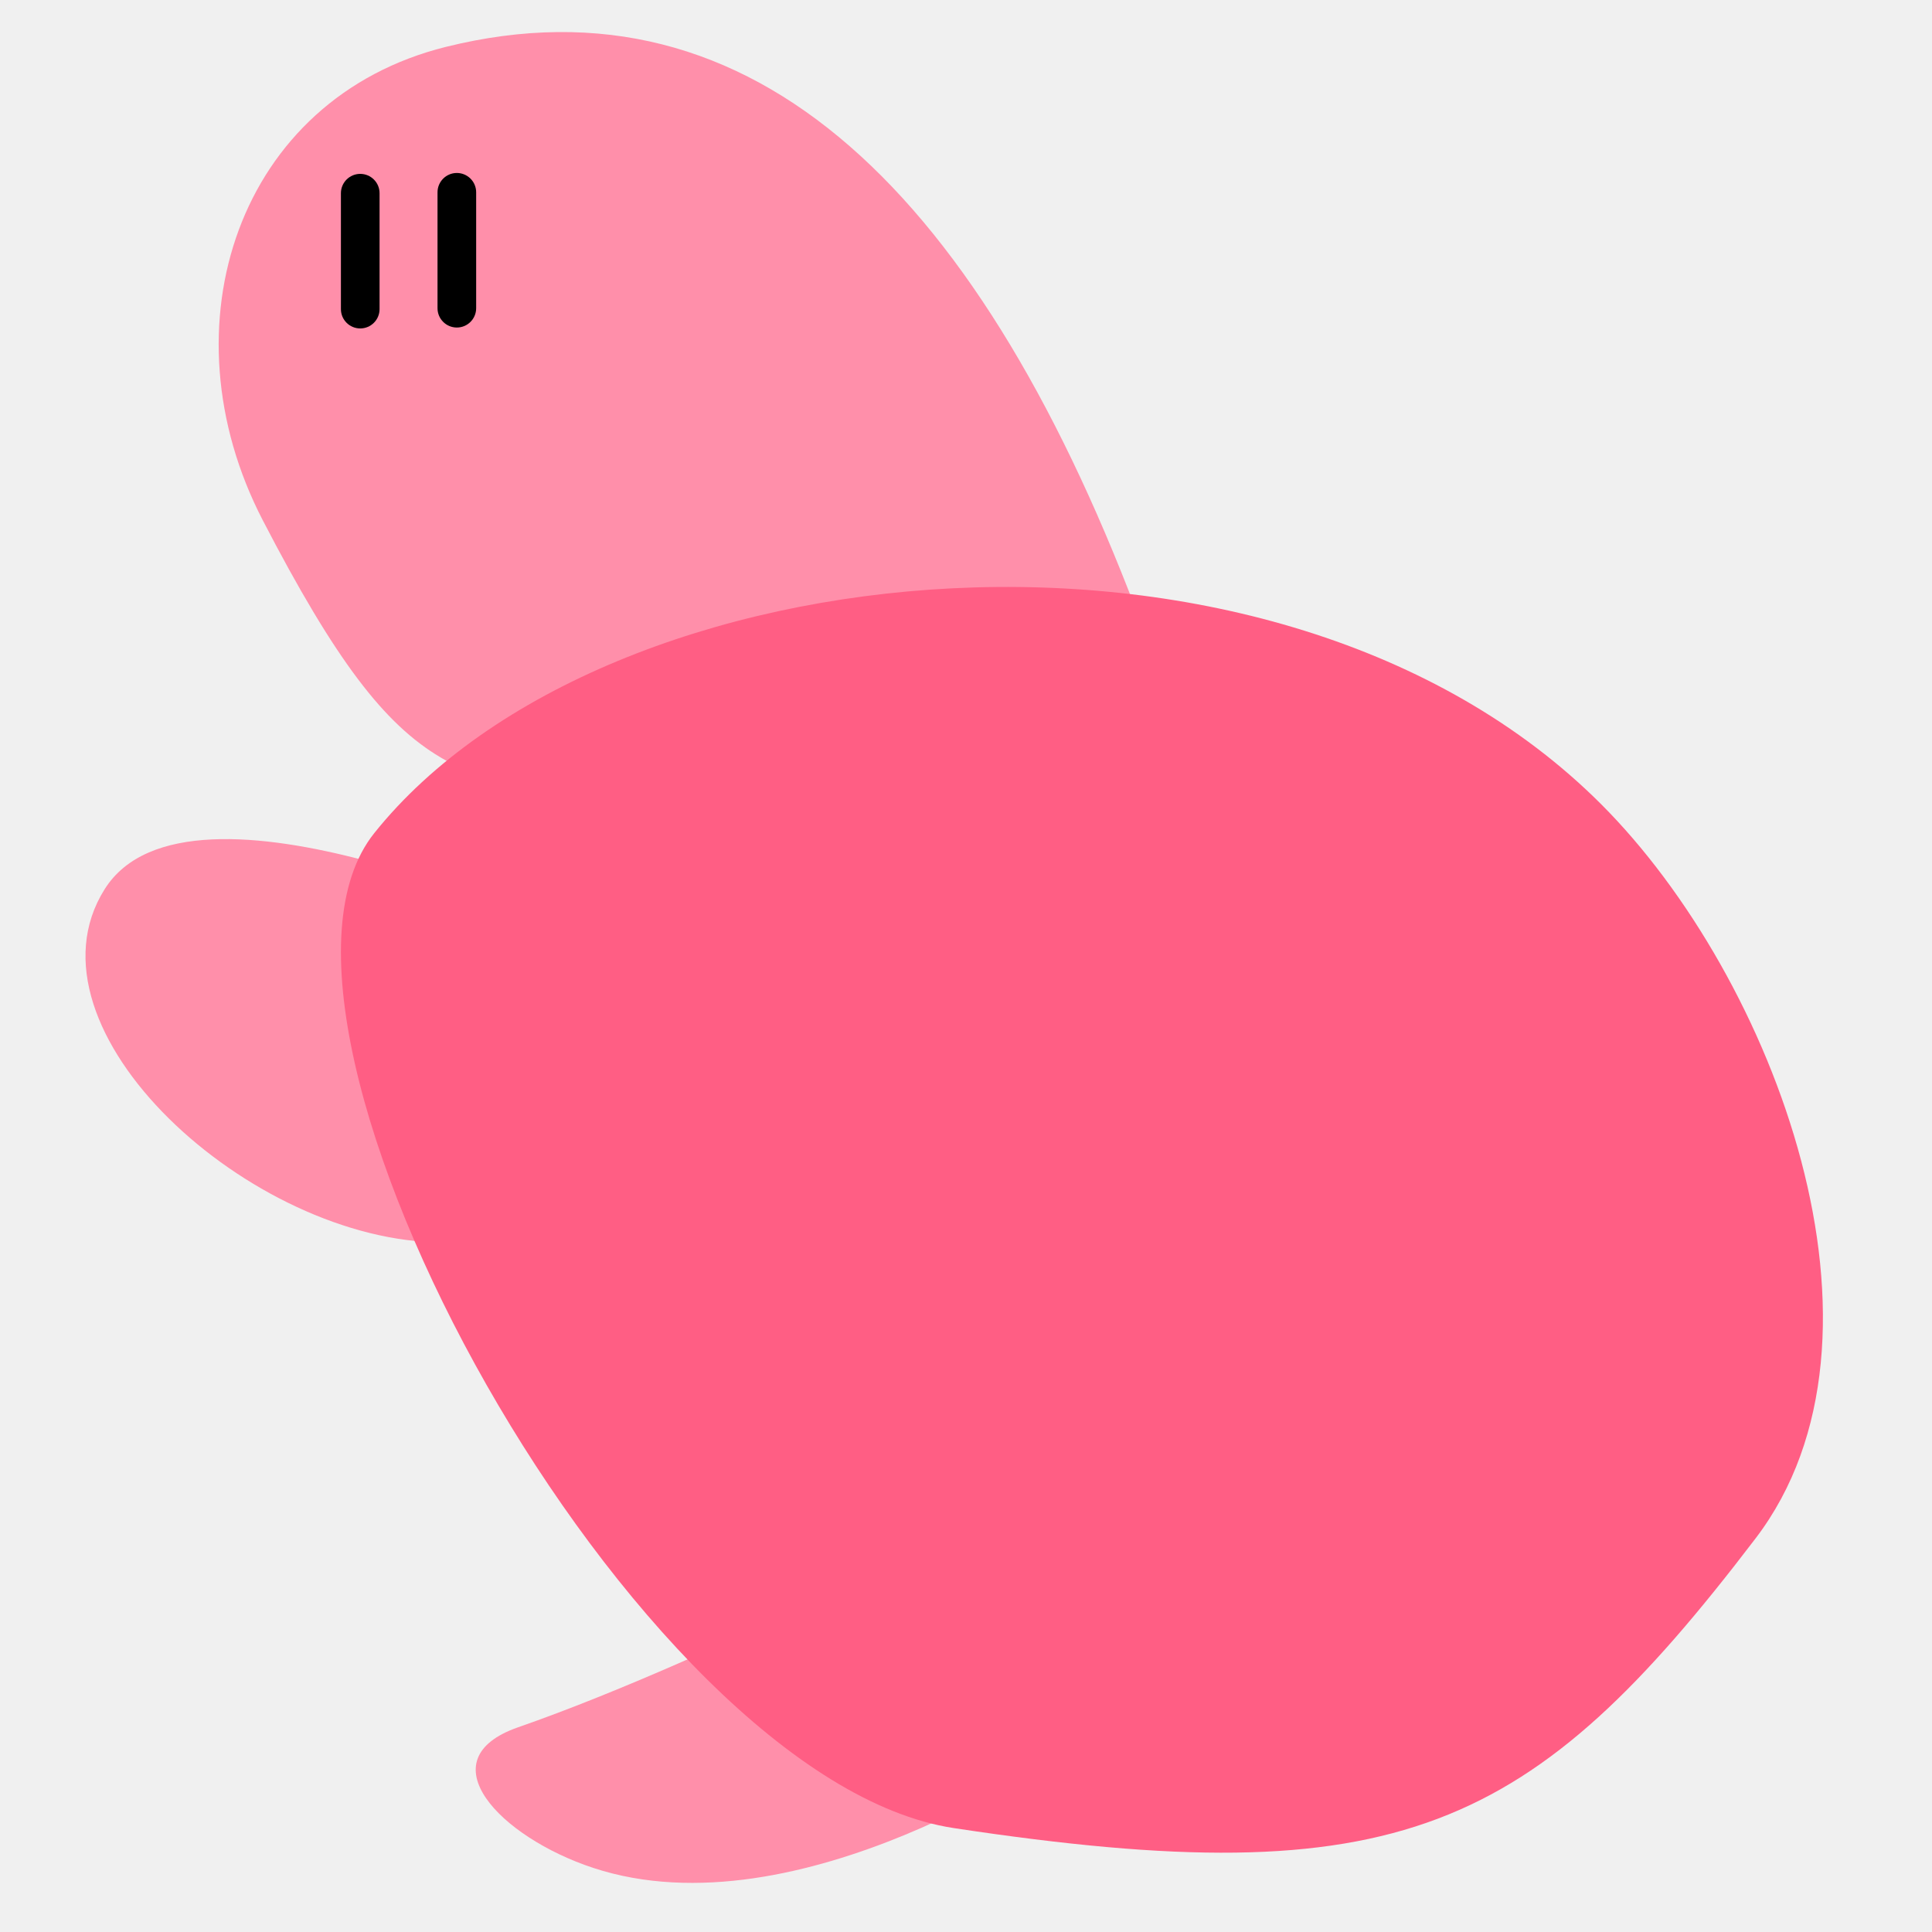
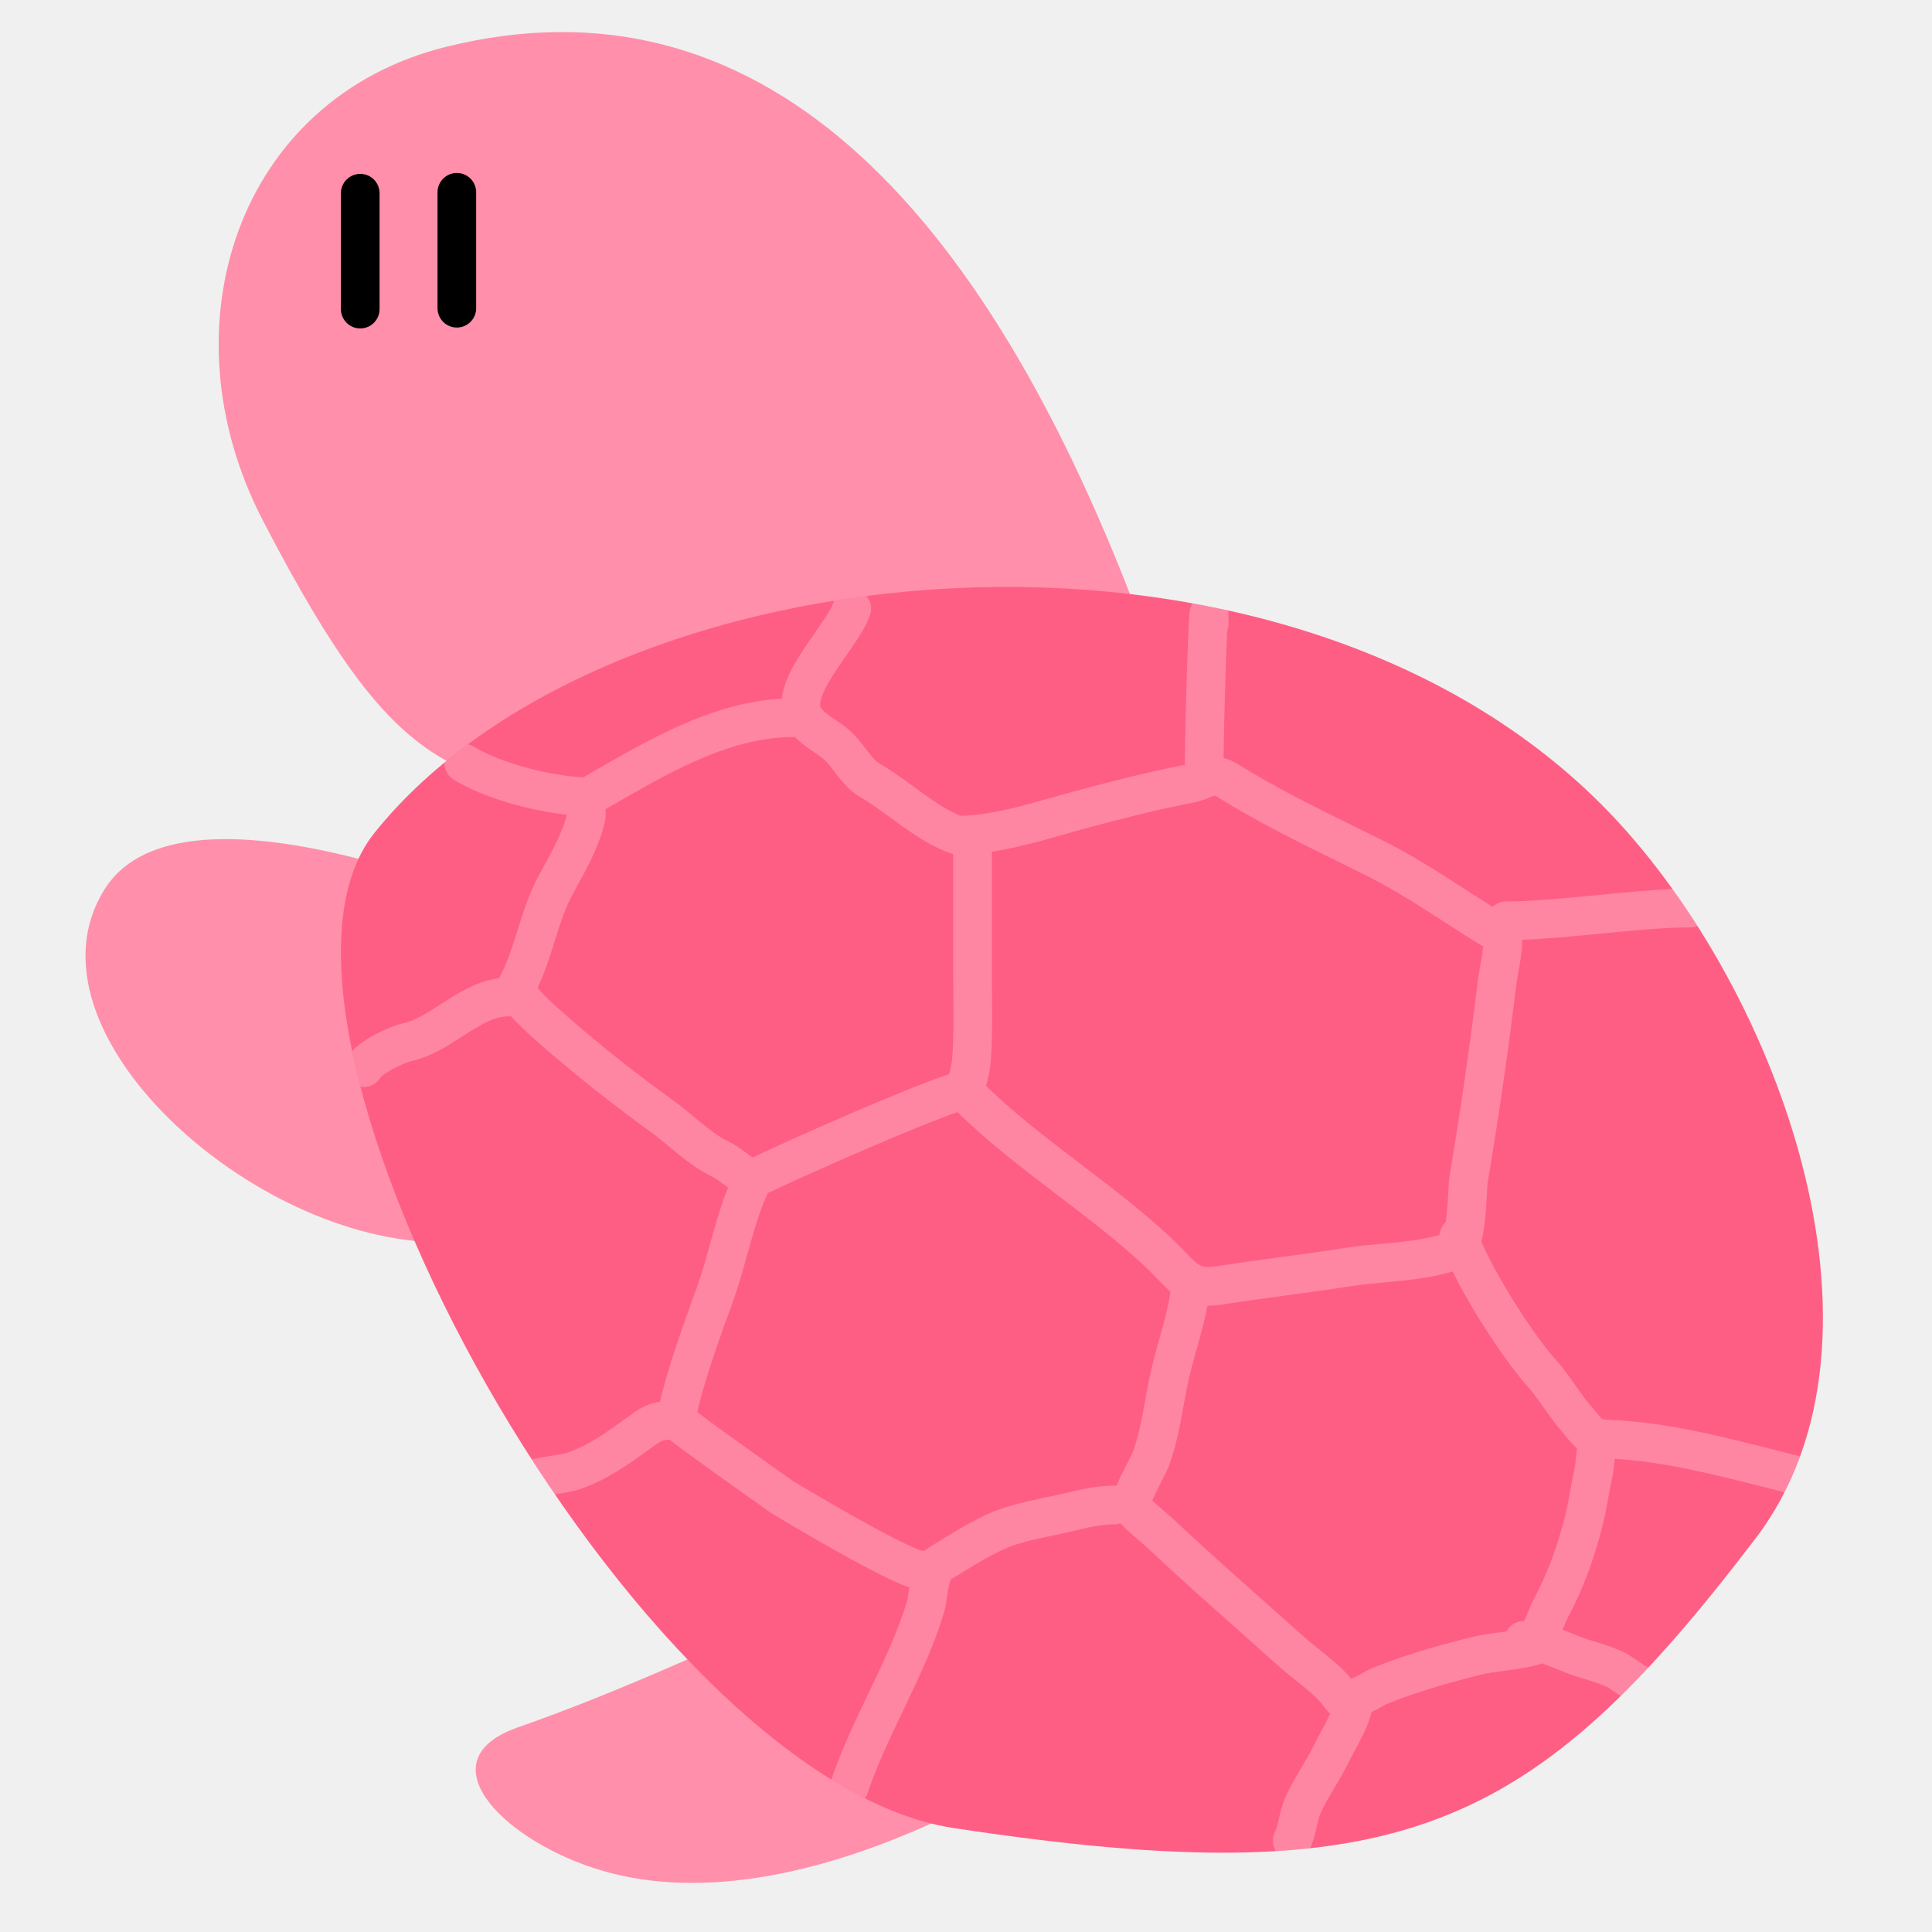
<svg xmlns="http://www.w3.org/2000/svg" width="100" height="100" viewBox="0 0 100 100" fill="none">
  <path d="M23.085 2.425C39.004 -1.527 50.843 10 59.233 32.716C62.134 40.57 44.541 44.189 34.346 42.158C23.698 40.036 21.145 41.488 13.599 26.925C8.389 16.869 12.338 5.093 23.085 2.425Z" fill="#FF8FAA" />
  <rect x="17.646" y="9" width="2" height="8" rx="1" fill="black" />
  <rect x="22.646" y="8.953" width="2" height="8" rx="1" fill="black" />
  <path d="M5.417 46.024C9.787 39.084 29.152 48.278 29.152 48.278C29.152 48.278 38.17 57.268 31.155 62.228C28.445 64.144 26.232 64.3 22.913 64.304C13.031 64.317 0.84 53.295 5.417 46.024Z" fill="#FF8FAA" />
  <path d="M26.822 89.402C37.254 85.77 51.81 78.018 51.81 78.018L54.956 90.631C54.956 90.631 41.368 100.203 30.698 96.68C25.878 95.088 22.028 91.071 26.822 89.402Z" fill="#FF8FAA" />
  <path d="M19.372 43.122C31.326 28.179 66.025 24.775 82.872 41.622C91.872 50.622 98.824 69.188 90.872 79.622C79.273 94.842 72.412 98.113 49.372 94.622C32.872 92.122 11.372 53.122 19.372 43.122Z" fill="#FF5E84" />
+   <path fill-rule="evenodd" clip-rule="evenodd" d="M18.661 56.246C18.499 55.619 18.355 55.003 18.23 54.399C18.358 54.259 18.495 54.145 18.609 54.057C18.845 53.874 19.117 53.709 19.378 53.568C19.882 53.297 20.473 53.053 20.881 52.962C21.494 52.826 22.075 52.454 22.846 51.96L22.847 51.959C22.939 51.901 23.032 51.841 23.129 51.779C23.849 51.322 24.764 50.766 25.829 50.637C25.836 50.623 25.844 50.609 25.851 50.595C26.246 49.871 26.503 49.063 26.792 48.141L26.805 48.101C27.08 47.222 27.389 46.237 27.887 45.322C27.95 45.207 28.012 45.093 28.075 44.979C28.61 44.002 29.137 43.039 29.337 42.17C27.426 41.955 25.042 41.306 23.483 40.354C23.167 40.16 22.996 39.82 23.005 39.474C23.399 39.15 23.805 38.833 24.223 38.524C24.328 38.548 24.43 38.588 24.526 38.647C25.941 39.512 28.431 40.142 30.192 40.237C30.374 40.132 30.558 40.026 30.745 39.918L30.746 39.918L30.746 39.917C32.109 39.131 33.584 38.28 35.11 37.595C36.779 36.846 38.576 36.264 40.467 36.165C40.501 35.867 40.579 35.585 40.671 35.331C40.885 34.747 41.23 34.168 41.567 33.654C41.749 33.377 41.973 33.055 42.18 32.758L42.18 32.758L42.18 32.758L42.18 32.758C42.326 32.548 42.463 32.352 42.57 32.192C42.882 31.729 43.066 31.404 43.139 31.188C43.149 31.155 43.162 31.123 43.176 31.092C43.729 31.003 44.285 30.922 44.844 30.85C45.066 31.108 45.151 31.473 45.036 31.82C44.868 32.323 44.537 32.85 44.23 33.308C44.069 33.547 43.923 33.756 43.779 33.962L43.779 33.962L43.779 33.962L43.779 33.962L43.779 33.962C43.601 34.216 43.428 34.463 43.239 34.752C42.922 35.234 42.682 35.657 42.55 36.017C42.415 36.386 42.446 36.549 42.468 36.604C42.494 36.669 42.606 36.814 42.979 37.082C43.092 37.162 43.17 37.215 43.255 37.273L43.255 37.273L43.256 37.273L43.256 37.274L43.256 37.274C43.333 37.326 43.415 37.382 43.532 37.465C43.723 37.599 43.947 37.766 44.143 37.962C44.381 38.2 44.624 38.517 44.815 38.767C44.869 38.837 44.919 38.903 44.963 38.959C45.217 39.281 45.375 39.434 45.481 39.495C46.075 39.834 46.705 40.293 47.291 40.72C47.469 40.849 47.643 40.976 47.81 41.096C48.52 41.602 49.151 42.006 49.727 42.227C51.23 42.195 52.816 41.746 54.449 41.284C54.833 41.175 55.221 41.066 55.61 40.961C57.485 40.455 59.389 39.963 61.327 39.589C61.334 38.25 61.396 35.912 61.457 34.139C61.49 33.196 61.523 32.396 61.548 31.987C61.554 31.887 61.561 31.793 61.569 31.723L61.569 31.72C61.571 31.7 61.58 31.616 61.603 31.529C61.609 31.505 61.629 31.434 61.669 31.35C61.681 31.324 61.702 31.281 61.736 31.231C62.346 31.341 62.954 31.463 63.558 31.596C63.574 31.681 63.578 31.756 63.579 31.77L63.579 31.772C63.581 31.813 63.583 31.858 63.584 31.904C63.586 31.998 63.587 32.125 63.587 32.286C63.587 32.416 63.562 32.541 63.516 32.656C63.498 33.062 63.477 33.599 63.456 34.208C63.4 35.825 63.345 37.893 63.33 39.234C63.599 39.299 63.853 39.419 64.099 39.571C66.051 40.783 68.005 41.745 70.062 42.759C70.579 43.013 71.102 43.271 71.633 43.536C72.822 44.131 73.941 44.82 75.018 45.508C75.294 45.684 75.567 45.86 75.837 46.034L75.838 46.035L75.84 46.036L75.84 46.036C76.317 46.344 76.787 46.648 77.26 46.944C77.441 46.767 77.687 46.658 77.96 46.658C79.295 46.658 80.933 46.5 82.638 46.334L82.677 46.33C83.995 46.202 85.353 46.07 86.575 46.02C87.018 46.638 87.449 47.276 87.867 47.933C87.754 47.976 87.632 48 87.504 48C86.173 48 84.537 48.159 82.832 48.325L82.801 48.328C81.442 48.46 80.039 48.596 78.784 48.642C78.786 48.69 78.786 48.734 78.785 48.775C78.782 49.042 78.745 49.35 78.706 49.623C78.665 49.905 78.614 50.192 78.572 50.425L78.566 50.454C78.524 50.691 78.498 50.837 78.489 50.906C78.072 54.341 77.584 57.755 77.006 61.172L77.006 61.172L77.006 61.172L77.004 61.187C77.003 61.197 77.001 61.212 76.999 61.232C76.996 61.271 76.992 61.32 76.987 61.382C76.98 61.493 76.972 61.626 76.964 61.782L76.961 61.837C76.941 62.189 76.916 62.632 76.871 63.07C76.831 63.46 76.772 63.886 76.673 64.264C77.009 65.052 77.576 66.095 78.228 67.153C79.045 68.481 79.923 69.713 80.498 70.353C80.889 70.787 81.216 71.248 81.507 71.66L81.542 71.709C81.828 72.115 82.08 72.471 82.364 72.8C82.451 72.9 82.527 72.992 82.593 73.072L82.632 73.119C82.681 73.179 82.722 73.228 82.761 73.274C82.86 73.39 82.9 73.426 82.919 73.441L82.92 73.441C82.923 73.444 82.929 73.449 82.959 73.457C83.01 73.471 83.113 73.489 83.32 73.496C86.15 73.592 89.227 74.376 91.934 75.066C92.316 75.163 92.689 75.258 93.054 75.35C93.096 75.36 93.136 75.373 93.175 75.388C92.944 76.022 92.676 76.641 92.371 77.24C92.058 77.162 91.743 77.082 91.427 77.001C88.805 76.335 86.081 75.642 83.573 75.509C83.566 75.577 83.561 75.635 83.556 75.697C83.55 75.76 83.544 75.828 83.536 75.916C83.52 76.073 83.498 76.268 83.453 76.456C83.372 76.8 83.31 77.152 83.242 77.536L83.23 77.6C83.159 78 83.081 78.434 82.971 78.871C82.546 80.574 81.984 82.177 81.129 83.761C81.13 83.758 81.126 83.767 81.117 83.789L81.116 83.79L81.079 83.877C81.06 83.92 81.036 83.976 81.006 84.046L80.946 84.188L80.876 84.355C81.07 84.429 81.241 84.499 81.399 84.563L81.4 84.563L81.4 84.564L81.401 84.564L81.401 84.564C81.688 84.68 81.937 84.782 82.223 84.87L82.335 84.904L82.463 84.943L82.463 84.943L82.463 84.943C82.964 85.095 83.576 85.28 84.128 85.556C84.24 85.612 84.403 85.722 84.506 85.791L84.52 85.8C84.57 85.834 84.621 85.868 84.673 85.903L84.673 85.903C84.766 85.966 84.862 86.031 84.958 86.095C85.072 86.17 85.168 86.232 85.24 86.276C85.272 86.284 85.303 86.293 85.334 86.304C84.851 86.821 84.371 87.315 83.891 87.787C83.879 87.778 83.866 87.77 83.853 87.762C83.75 87.693 83.64 87.619 83.542 87.553L83.405 87.46C83.331 87.41 83.282 87.379 83.255 87.361L83.255 87.361L83.255 87.361L83.254 87.361C83.223 87.34 83.219 87.338 83.233 87.345C82.846 87.151 82.419 87.021 81.911 86.866C81.821 86.839 81.728 86.811 81.633 86.781C81.277 86.671 80.874 86.509 80.525 86.368L80.525 86.368C80.357 86.3 80.201 86.237 80.069 86.188C79.976 86.153 79.887 86.121 79.801 86.093C79.753 86.116 79.699 86.137 79.639 86.154C79.076 86.315 78.501 86.393 78 86.459L77.925 86.469C77.432 86.534 77.009 86.589 76.605 86.69C74.947 87.105 73.307 87.575 71.769 88.2L71.764 88.202L71.738 88.216L71.703 88.234C71.685 88.244 71.667 88.254 71.647 88.265C71.627 88.277 71.605 88.289 71.581 88.302L71.58 88.303L71.479 88.359C71.346 88.433 71.177 88.525 70.995 88.613C70.876 89.077 70.682 89.516 70.498 89.889C70.369 90.151 70.231 90.406 70.108 90.635L70.108 90.635L70.103 90.645C69.974 90.884 69.864 91.089 69.773 91.276C69.557 91.722 69.302 92.146 69.075 92.526L68.988 92.671C68.729 93.104 68.509 93.488 68.341 93.883C68.264 94.066 68.217 94.272 68.144 94.594L68.144 94.594L68.138 94.619C68.074 94.901 67.986 95.29 67.808 95.666C67.234 95.729 66.645 95.779 66.041 95.816C65.859 95.529 65.828 95.157 65.99 94.831C66.065 94.683 66.116 94.493 66.188 94.176L66.204 94.104C66.266 93.831 66.35 93.458 66.499 93.104C66.726 92.568 67.012 92.079 67.271 91.645L67.359 91.498C67.592 91.109 67.798 90.764 67.973 90.404C68.085 90.173 68.215 89.931 68.338 89.704L68.342 89.696C68.47 89.459 68.592 89.232 68.704 89.005C68.758 88.895 68.807 88.79 68.851 88.691C68.752 88.614 68.658 88.516 68.575 88.394C68.353 88.07 68.005 87.737 67.558 87.365C67.416 87.247 67.251 87.116 67.08 86.978C66.774 86.734 66.446 86.472 66.184 86.237C65.502 85.624 64.812 85.012 64.121 84.398L64.121 84.398L64.121 84.398C62.556 83.009 60.981 81.611 59.449 80.168C59.304 80.032 59.151 79.901 58.975 79.751L58.975 79.751L58.975 79.751L58.975 79.751C58.879 79.669 58.776 79.581 58.664 79.483C58.451 79.297 58.214 79.083 57.997 78.848C57.899 78.881 57.793 78.898 57.684 78.898C57.006 78.898 56.359 79.05 55.547 79.244C55.156 79.338 54.781 79.416 54.42 79.492L54.42 79.492C53.49 79.687 52.657 79.862 51.889 80.218C51.08 80.593 50.209 81.134 49.363 81.66L49.215 81.752L49.21 81.764C49.173 81.85 49.133 81.986 49.094 82.183C49.063 82.343 49.039 82.504 49.013 82.68L49.013 82.68L49.013 82.68L48.994 82.806C48.964 83.005 48.923 83.267 48.855 83.489C48.339 85.18 47.584 86.781 46.855 88.305L46.756 88.513C46.053 89.983 45.384 91.38 44.904 92.82C44.872 92.915 44.827 93.003 44.771 93.082C44.194 92.791 43.614 92.466 43.033 92.109C43.551 90.576 44.258 89.1 44.935 87.684L45.051 87.442C45.785 85.906 46.476 84.433 46.942 82.905C46.96 82.846 46.983 82.729 47.016 82.506L47.032 82.401L47.032 82.401L47.032 82.401L47.032 82.4C47.043 82.327 47.055 82.248 47.068 82.165C46.807 82.077 46.511 81.951 46.207 81.811C45.466 81.468 44.524 80.966 43.612 80.46C42.696 79.95 41.79 79.424 41.114 79.027C40.776 78.828 40.495 78.66 40.298 78.543C40.27 78.526 40.244 78.511 40.22 78.496C40.158 78.459 40.107 78.428 40.069 78.405L40.008 78.369L39.992 78.359L39.988 78.357L39.987 78.356L39.987 78.356C39.987 78.356 39.987 78.356 40.505 77.5L39.93 78.319L39.929 78.318L39.929 78.318L39.926 78.316L39.915 78.308L39.872 78.278L39.711 78.165C39.572 78.067 39.373 77.926 39.132 77.756C38.651 77.416 38.005 76.958 37.344 76.485C36.684 76.013 36.006 75.524 35.463 75.123C35.192 74.923 34.95 74.742 34.76 74.594C34.728 74.569 34.695 74.544 34.662 74.518C34.494 74.522 34.399 74.538 34.327 74.559C34.249 74.582 34.148 74.625 33.979 74.745C33.831 74.85 33.683 74.958 33.533 75.066L33.533 75.066L33.53 75.068L33.529 75.068L33.529 75.069C32.509 75.806 31.427 76.588 30.037 77.074C29.74 77.177 29.355 77.244 29.034 77.298C28.957 77.311 28.879 77.323 28.802 77.336L28.802 77.336L28.802 77.336C28.777 77.34 28.752 77.344 28.726 77.348C28.317 76.751 27.916 76.146 27.522 75.535C27.541 75.531 27.561 75.527 27.58 75.523C27.894 75.458 28.22 75.405 28.501 75.359L28.501 75.359C28.572 75.347 28.641 75.336 28.705 75.325C29.062 75.266 29.271 75.222 29.377 75.185C30.474 74.803 31.307 74.203 32.341 73.458L32.342 73.458C32.496 73.347 32.655 73.233 32.819 73.116C33.119 72.903 33.422 72.74 33.768 72.639C33.901 72.6 34.033 72.573 34.163 72.554C34.344 71.748 34.63 70.799 34.924 69.903C35.323 68.685 35.764 67.481 36.047 66.706L36.047 66.706L36.048 66.706L36.065 66.657C36.298 66.022 36.499 65.299 36.717 64.514C36.793 64.242 36.87 63.964 36.952 63.679C37.161 62.947 37.396 62.179 37.687 61.465C37.608 61.411 37.537 61.358 37.474 61.311L37.401 61.257C37.165 61.082 37.029 60.981 36.882 60.911C36.22 60.598 35.63 60.155 35.117 59.741C34.936 59.594 34.768 59.455 34.608 59.322L34.607 59.321C34.284 59.053 33.992 58.811 33.682 58.587C31.764 57.203 29.875 55.716 28.091 54.155C28.072 54.138 28.046 54.115 28.014 54.088L28.012 54.086L28.011 54.086C27.785 53.89 27.272 53.446 26.817 52.99C26.693 52.866 26.565 52.733 26.443 52.596C26.391 52.605 26.337 52.609 26.282 52.609C25.674 52.609 25.056 52.925 24.202 53.467C24.113 53.523 24.022 53.583 23.927 53.644L23.926 53.645C23.206 54.11 22.302 54.695 21.315 54.914C21.155 54.95 20.746 55.103 20.326 55.329C20.125 55.437 19.953 55.546 19.829 55.641C19.754 55.699 19.719 55.735 19.708 55.746L19.707 55.747C19.497 56.126 19.071 56.318 18.661 56.246ZM40.505 77.5L39.93 78.319L39.958 78.338L39.987 78.356L40.505 77.5ZM47.873 80.258C47.937 80.201 48.007 80.148 48.085 80.1L48.321 79.953L48.321 79.953L48.321 79.953C49.145 79.44 50.121 78.833 51.048 78.403C52.042 77.942 53.21 77.698 54.204 77.49C54.518 77.425 54.814 77.363 55.083 77.299L55.152 77.282C55.906 77.102 56.759 76.898 57.684 76.898C57.718 76.898 57.752 76.9 57.786 76.903C57.862 76.722 57.95 76.535 58.035 76.362C58.139 76.148 58.251 75.928 58.35 75.735L58.35 75.735L58.434 75.571C58.493 75.455 58.542 75.356 58.581 75.274C58.601 75.234 58.616 75.202 58.627 75.176L58.636 75.154L58.641 75.143L58.643 75.139L58.643 75.139C58.95 74.292 59.106 73.429 59.278 72.476C59.34 72.132 59.404 71.776 59.478 71.406C59.622 70.689 59.822 69.971 60.01 69.295L60.011 69.295C60.051 69.151 60.09 69.008 60.129 68.868C60.322 68.167 60.49 67.505 60.59 66.856C60.375 66.676 60.18 66.478 60.003 66.295C59.962 66.252 59.921 66.21 59.88 66.167C59.681 65.96 59.482 65.753 59.241 65.528C57.828 64.21 56.288 63.036 54.701 61.828L54.701 61.828L54.701 61.827L54.701 61.827L54.7 61.827L54.7 61.827L54.585 61.74C52.972 60.511 51.314 59.242 49.795 57.791C49.717 57.717 49.642 57.639 49.571 57.559C47.447 58.286 42.036 60.659 39.743 61.754C39.414 62.444 39.142 63.295 38.874 64.229C38.804 64.475 38.734 64.728 38.662 64.985L38.662 64.985L38.662 64.985C38.438 65.792 38.206 66.627 37.944 67.344L37.928 67.386C37.644 68.162 37.213 69.34 36.825 70.526C36.511 71.485 36.241 72.399 36.092 73.096C36.248 73.214 36.437 73.356 36.651 73.514C37.182 73.906 37.85 74.388 38.508 74.859C39.165 75.329 39.808 75.784 40.287 76.123C40.526 76.292 40.724 76.432 40.863 76.53L41.023 76.642L41.051 76.662L41.1 76.692C41.152 76.723 41.227 76.768 41.324 76.826C41.518 76.942 41.795 77.107 42.128 77.303C42.796 77.696 43.687 78.213 44.584 78.711C45.486 79.213 46.376 79.685 47.047 79.995C47.342 80.132 47.566 80.223 47.718 80.274C47.769 80.265 47.821 80.259 47.873 80.258ZM49.127 55.602C49.14 55.55 49.152 55.501 49.163 55.457L49.163 55.457C49.172 55.422 49.18 55.389 49.186 55.362C49.229 55.184 49.267 54.995 49.286 54.758C49.366 53.761 49.357 52.769 49.347 51.728C49.344 51.381 49.341 51.029 49.341 50.669V50.655V50.64V50.626V50.611V50.597V50.582V50.568V50.553V50.539V50.524V50.51V50.495V50.48V50.466V50.451V50.437V50.422V50.408V50.393V50.379V50.364V50.35V50.335V50.321V50.306V50.291V50.277V50.263V50.248V50.233V50.219V50.204V50.19V50.175V50.161V50.146V50.132V50.117V50.103V50.088V50.074V50.059V50.044V50.03V50.015V50.001V49.986V49.972V49.957V49.943V49.928V49.914V49.899V49.885V49.87V49.856V49.841V49.827V49.812V49.797V49.783V49.768V49.754V49.739V49.725V49.71V49.696V49.681V49.667V49.652V49.638V49.623V49.608V49.594V49.58V49.565V49.55V49.536V49.521V49.507V49.492V49.478V49.463V49.449V49.434V49.42V49.405V49.391V49.376V49.361V49.347V49.332V49.318V49.303V49.289V49.274V49.26V49.245V49.231V49.216V49.202V49.187V49.173V49.158V49.144V49.129V49.114V49.1V49.085V49.071V49.056V49.042V49.027V49.013V48.998V48.984V48.969V48.955V48.94V48.925V48.911V48.897V48.882V48.867V48.853V48.838V48.824V48.809V48.795V48.78V48.766V48.751V48.737V48.722V48.708V48.693V48.678V48.664V48.649V48.635V48.62V48.606V48.591V48.577V48.562V48.548V48.533V48.519V48.504V48.49V48.475V48.461V48.446V48.431V48.417V48.402V48.388V48.373V48.359V48.344V48.33V48.315V48.301V48.286V48.272V48.257V48.242V48.228V48.214V48.199V48.184V48.17V48.155V48.141V48.126V48.112V48.097V48.083V48.068V48.054V48.039V48.025V48.01V47.995V47.981V47.966V47.952V47.937V47.923V47.908V47.894V47.879V47.865V47.85V47.836V47.821V47.807V47.792V47.778V47.763V47.748V47.734V47.719V47.705V47.69V47.676V47.661V47.647V47.632V47.618V47.603V47.589V47.574V47.559V47.545V47.531V47.516V47.501V47.487V47.472V47.458V47.443V47.429V47.414V47.4V47.385V47.371V47.356V47.342V47.327V47.312V47.298V47.283V47.269V47.254V47.24V47.225V47.211V47.196V47.182V47.167V47.153V47.138V47.124V47.109V47.094V47.08V47.065V47.051V47.036V47.022V47.007V46.993V46.978V46.964V46.949V46.935V46.92V46.906V46.891V46.877V46.862V46.847V46.833V46.818V46.804V46.789V46.775V46.76V46.746V46.731V46.717V46.702V46.688V46.673V46.659V46.644V46.63V46.615V46.6V46.586V46.571V46.557V46.542V46.528V46.513V46.499V46.484V46.47V46.455V46.441V46.426V46.411V46.397V46.382V46.368V46.353V46.339V46.324V46.31V46.295V46.281V46.266V46.252V46.237V46.223V46.208V46.194V46.179V46.164V46.15V46.135V46.121V46.106V46.092V46.077V46.063V46.048V46.034V46.019V46.005V45.99V45.976V45.961V45.947V45.932V45.917V45.903V45.888V45.874V45.859V45.845V45.83V45.816V45.801V45.787V45.772V45.758V45.743V45.728V45.714V45.699V45.685V45.67V45.656V45.641V45.627V45.612V45.598V45.583V45.569V45.554V45.54V45.525V45.511V45.496V45.481V45.467V45.452V45.438V45.423V45.409V45.394V45.38V45.365V45.351V45.336V45.322V45.307V45.293V45.278V45.264V45.249V45.234V45.22V45.205V45.191V45.176V45.162V45.147V45.133V45.118V45.104V45.089V45.075V45.06V45.045V45.031V45.016V45.002V44.987V44.973V44.958V44.944V44.929V44.915V44.9V44.886V44.871V44.857V44.842V44.828V44.813V44.798V44.784V44.769V44.755V44.74V44.726V44.711V44.697V44.682V44.668V44.653V44.639V44.624V44.61V44.595V44.581V44.566V44.551V44.537V44.522V44.508V44.493V44.479V44.464V44.45V44.435V44.421V44.406V44.392V44.377V44.362V44.348V44.333V44.319V44.304V44.29V44.275V44.261V44.246V44.232V44.217V44.205C49.299 44.196 49.258 44.184 49.218 44.169C48.298 43.857 47.414 43.269 46.65 42.724C46.438 42.574 46.236 42.427 46.042 42.285L46.041 42.285L46.041 42.284L46.041 42.284C45.478 41.875 44.978 41.511 44.489 41.231C44.008 40.957 43.642 40.513 43.393 40.197C43.304 40.084 43.226 39.983 43.156 39.892L43.156 39.892C42.99 39.675 42.866 39.513 42.729 39.376C42.658 39.306 42.548 39.218 42.379 39.099C42.334 39.067 42.259 39.016 42.176 38.959C42.052 38.873 41.908 38.775 41.814 38.707C41.621 38.569 41.373 38.383 41.143 38.144C41.107 38.148 41.071 38.15 41.034 38.15C39.326 38.15 37.629 38.657 35.928 39.42C34.504 40.059 33.133 40.85 31.771 41.636L31.77 41.636C31.627 41.719 31.483 41.801 31.34 41.884L31.34 41.888L31.34 41.888L31.34 41.888C31.342 41.921 31.343 41.958 31.345 42C31.347 42.052 31.349 42.117 31.348 42.182C31.347 42.238 31.343 42.343 31.32 42.458C31.076 43.68 30.363 44.972 29.831 45.937C29.766 46.056 29.703 46.169 29.644 46.278C29.247 47.007 28.989 47.818 28.701 48.74L28.688 48.78C28.454 49.525 28.197 50.345 27.821 51.132C27.925 51.258 28.065 51.41 28.233 51.578C28.63 51.975 29.076 52.362 29.312 52.566L29.312 52.566C29.35 52.599 29.382 52.627 29.408 52.65C31.14 54.166 32.979 55.614 34.852 56.965C35.218 57.229 35.599 57.544 35.95 57.836L35.95 57.836C36.097 57.958 36.24 58.076 36.374 58.185C36.861 58.578 37.3 58.896 37.738 59.103C38.078 59.265 38.382 59.492 38.59 59.649L38.591 59.649C38.617 59.669 38.642 59.688 38.666 59.705C38.789 59.797 38.884 59.863 38.962 59.911C41.373 58.764 46.904 56.339 49.043 55.626C49.071 55.617 49.099 55.609 49.127 55.602ZM78.861 83.909L78.891 83.909L78.896 83.899C78.967 83.734 79.037 83.567 79.102 83.415L79.102 83.415L79.165 83.266L79.172 83.248L79.173 83.248L79.173 83.247L79.173 83.247C79.237 83.096 79.317 82.906 79.369 82.811C80.126 81.408 80.635 79.97 81.031 78.386C81.121 78.024 81.189 77.653 81.261 77.25L81.275 77.173C81.341 76.801 81.412 76.398 81.507 75.998C81.53 75.899 81.539 75.794 81.553 75.629C81.562 75.528 81.573 75.405 81.59 75.248C81.598 75.169 81.609 75.073 81.626 74.966C81.467 74.834 81.34 74.691 81.237 74.569C81.165 74.485 81.116 74.425 81.068 74.367L81.068 74.366L81.068 74.366C81.008 74.293 80.95 74.222 80.851 74.107C80.501 73.702 80.197 73.272 79.925 72.886L79.925 72.886L79.925 72.886L79.924 72.886L79.924 72.886L79.924 72.886L79.874 72.814C79.578 72.395 79.313 72.026 79.011 71.69C78.317 70.918 77.366 69.568 76.525 68.202C76.038 67.412 75.563 66.576 75.184 65.807C74.374 66.058 73.498 66.185 72.683 66.274C72.302 66.316 71.942 66.35 71.598 66.381L71.598 66.381C71.008 66.436 70.468 66.486 69.951 66.567C68.824 66.744 67.696 66.897 66.579 67.049L66.521 67.057C65.421 67.206 64.332 67.354 63.247 67.522C62.987 67.563 62.737 67.584 62.495 67.58C62.377 68.208 62.217 68.818 62.057 69.399C62.015 69.554 61.972 69.706 61.93 69.857L61.93 69.858C61.742 70.531 61.567 71.161 61.439 71.798C61.382 72.083 61.328 72.385 61.272 72.697L61.272 72.697C61.093 73.695 60.894 74.8 60.522 75.822C60.456 76.006 60.325 76.265 60.216 76.478L60.125 76.657C60.028 76.847 59.927 77.043 59.832 77.238C59.754 77.398 59.688 77.541 59.636 77.663C59.737 77.761 59.852 77.865 59.98 77.977C60.054 78.042 60.138 78.113 60.225 78.188L60.225 78.188L60.225 78.188L60.225 78.188C60.423 78.358 60.64 78.543 60.82 78.712C62.33 80.134 63.869 81.5 65.423 82.879C66.12 83.498 66.819 84.119 67.521 84.749C67.751 84.956 67.985 85.142 68.247 85.351L68.247 85.351L68.248 85.351C68.428 85.495 68.622 85.649 68.837 85.827C69.204 86.133 69.603 86.488 69.944 86.895C69.962 86.888 69.981 86.879 70 86.871C70.165 86.797 70.339 86.704 70.508 86.61L70.592 86.564C70.645 86.534 70.7 86.503 70.745 86.479C70.806 86.445 70.906 86.391 71.003 86.352C72.673 85.672 74.421 85.175 76.12 84.75C76.639 84.62 77.171 84.551 77.636 84.49L77.74 84.476C77.787 84.47 77.835 84.464 77.881 84.457C77.913 84.453 77.944 84.449 77.975 84.445C78.142 84.126 78.476 83.909 78.861 83.909ZM74.507 63.923C74.527 63.668 74.645 63.429 74.834 63.258C74.852 63.137 74.867 63.005 74.882 62.866C74.921 62.481 74.944 62.081 74.964 61.727L74.969 61.639C74.984 61.349 75.002 61.03 75.034 60.838C75.607 57.455 76.09 54.072 76.504 50.664C76.52 50.535 76.556 50.334 76.591 50.141L76.591 50.141L76.591 50.14L76.591 50.14L76.603 50.072C76.645 49.838 76.691 49.58 76.726 49.335C76.745 49.206 76.76 49.09 76.77 48.991C76.079 48.571 75.397 48.131 74.729 47.7L74.729 47.7L74.729 47.7L74.729 47.7L74.729 47.7L74.729 47.7L74.729 47.7L74.729 47.7L74.729 47.7L74.729 47.7L74.729 47.7L74.729 47.7L74.729 47.7L74.726 47.698C74.463 47.528 74.201 47.359 73.941 47.193C72.877 46.513 71.831 45.871 70.738 45.325C70.231 45.071 69.724 44.822 69.217 44.572C67.151 43.555 65.088 42.539 63.044 41.27C62.944 41.208 62.887 41.186 62.864 41.179L62.85 41.183C62.797 41.198 62.756 41.215 62.676 41.247C62.63 41.266 62.57 41.291 62.488 41.323C62.295 41.399 62.046 41.487 61.734 41.548C59.862 41.907 58.007 42.386 56.131 42.892C55.802 42.98 55.457 43.079 55.1 43.181C53.936 43.512 52.64 43.881 51.341 44.081V44.086V44.101V44.115V44.13V44.145V44.159V44.174V44.188V44.203V44.217V44.232V44.246V44.261V44.275V44.29V44.304V44.319V44.333V44.348V44.362V44.377V44.392V44.406V44.421V44.435V44.45V44.464V44.479V44.493V44.508V44.522V44.537V44.551V44.566V44.581V44.595V44.61V44.624V44.639V44.653V44.668V44.682V44.697V44.711V44.726V44.74V44.755V44.769V44.784V44.798V44.813V44.828V44.842V44.857V44.871V44.886V44.9V44.915V44.929V44.944V44.958V44.973V44.987V45.002V45.016V45.031V45.045V45.06V45.075V45.089V45.104V45.118V45.133V45.147V45.162V45.176V45.191V45.205V45.22V45.234V45.249V45.264V45.278V45.293V45.307V45.322V45.336V45.351V45.365V45.38V45.394V45.409V45.423V45.438V45.452V45.467V45.481V45.496V45.511V45.525V45.54V45.554V45.569V45.583V45.598V45.612V45.627V45.641V45.656V45.67V45.685V45.699V45.714V45.728V45.743V45.758V45.772V45.787V45.801V45.816V45.83V45.845V45.859V45.874V45.888V45.903V45.917V45.932V45.947V45.961V45.976V45.99V46.005V46.019V46.034V46.048V46.063V46.077V46.092V46.106V46.121V46.135V46.15V46.164V46.179V46.194V46.208V46.223V46.237V46.252V46.266V46.281V46.295V46.31V46.324V46.339V46.353V46.368V46.382V46.397V46.411V46.426V46.441V46.455V46.47V46.484V46.499V46.513V46.528V46.542V46.557V46.571V46.586V46.6V46.615V46.63V46.644V46.659V46.673V46.688V46.702V46.717V46.731V46.746V46.76V46.775V46.789V46.804V46.818V46.833V46.847V46.862V46.877V46.891V46.906V46.92V46.935V46.949V46.964V46.978V46.993V47.007V47.022V47.036V47.051V47.065V47.08V47.094V47.109V47.124V47.138V47.153V47.167V47.182V47.196V47.211V47.225V47.24V47.254V47.269V47.283V47.298V47.312V47.327V47.342V47.356V47.371V47.385V47.4V47.414V47.429V47.443V47.458V47.472V47.487V47.501V47.516V47.531V47.545V47.559V47.574V47.589V47.603V47.618V47.632V47.647V47.661V47.676V47.69V47.705V47.719V47.734V47.748V47.763V47.778V47.792V47.807V47.821V47.836V47.85V47.865V47.879V47.894V47.908V47.923V47.937V47.952V47.966V47.981V47.995V48.01V48.025V48.039V48.054V48.068V48.083V48.097V48.112V48.126V48.141V48.155V48.17V48.184V48.199V48.214V48.228V48.242V48.257V48.272V48.286V48.301V48.315V48.33V48.344V48.359V48.373V48.388V48.402V48.417V48.431V48.446V48.461V48.475V48.49V48.504V48.519V48.533V48.548V48.562V48.577V48.591V48.606V48.62V48.635V48.649V48.664V48.678V48.693V48.708V48.722V48.737V48.751V48.766V48.78V48.795V48.809V48.824V48.838V48.853V48.867V48.882V48.897V48.911V48.925V48.94V48.955V48.969V48.984V48.998V49.013V49.027V49.042V49.056V49.071V49.085V49.1V49.114V49.129V49.144V49.158V49.173V49.187V49.202V49.216V49.231V49.245V49.26V49.274V49.289V49.303V49.318V49.332V49.347V49.361V49.376V49.391V49.405V49.42V49.434V49.449V49.463V49.478V49.492V49.507V49.521V49.536V49.55V49.565V49.58V49.594V49.608V49.623V49.638V49.652V49.667V49.681V49.696V49.71V49.725V49.739V49.754V49.768V49.783V49.797V49.812V49.827V49.841V49.856V49.87V49.885V49.899V49.914V49.928V49.943V49.957V49.972V49.986V50.001V50.015V50.03V50.044V50.059V50.074V50.088V50.103V50.117V50.132V50.146V50.161V50.175V50.19V50.204V50.219V50.233V50.248V50.263V50.277V50.291V50.306V50.321V50.335V50.35V50.364V50.379V50.393V50.408V50.422V50.437V50.451V50.466V50.48V50.495V50.51V50.524V50.539V50.553V50.568V50.582V50.597V50.611V50.626V50.64V50.655V50.669C51.341 50.987 51.344 51.313 51.347 51.644C51.357 52.705 51.367 53.823 51.28 54.918C51.25 55.294 51.187 55.593 51.132 55.826C51.11 55.918 51.093 55.986 51.08 56.04L51.079 56.04C51.061 56.116 51.049 56.162 51.042 56.202C51.066 56.231 51.107 56.278 51.176 56.344C52.603 57.707 54.173 58.912 55.797 60.149L55.943 60.26L55.943 60.26C57.507 61.451 59.118 62.678 60.606 64.066C60.89 64.331 61.131 64.582 61.331 64.79L61.331 64.79L61.331 64.79C61.353 64.813 61.374 64.835 61.395 64.857C61.411 64.873 61.426 64.889 61.441 64.904C61.672 65.144 61.825 65.292 61.967 65.396C62.091 65.487 62.191 65.532 62.303 65.557C62.426 65.583 62.619 65.596 62.94 65.546C64.044 65.374 65.15 65.225 66.244 65.076L66.31 65.067C67.43 64.915 68.538 64.764 69.641 64.591C70.213 64.501 70.872 64.44 71.51 64.38H71.51C71.839 64.35 72.162 64.32 72.465 64.286C73.224 64.203 73.915 64.096 74.507 63.923ZM63.557 31.94C63.558 31.926 63.559 31.929 63.557 31.942L63.557 31.94ZM61.582 31.892C61.581 31.875 61.581 31.871 61.582 31.888L61.582 31.892ZM49.235 81.715C49.235 81.715 49.234 81.717 49.232 81.719C49.234 81.716 49.235 81.715 49.235 81.715Z" fill="white" fill-opacity="0.25" />
</svg>
